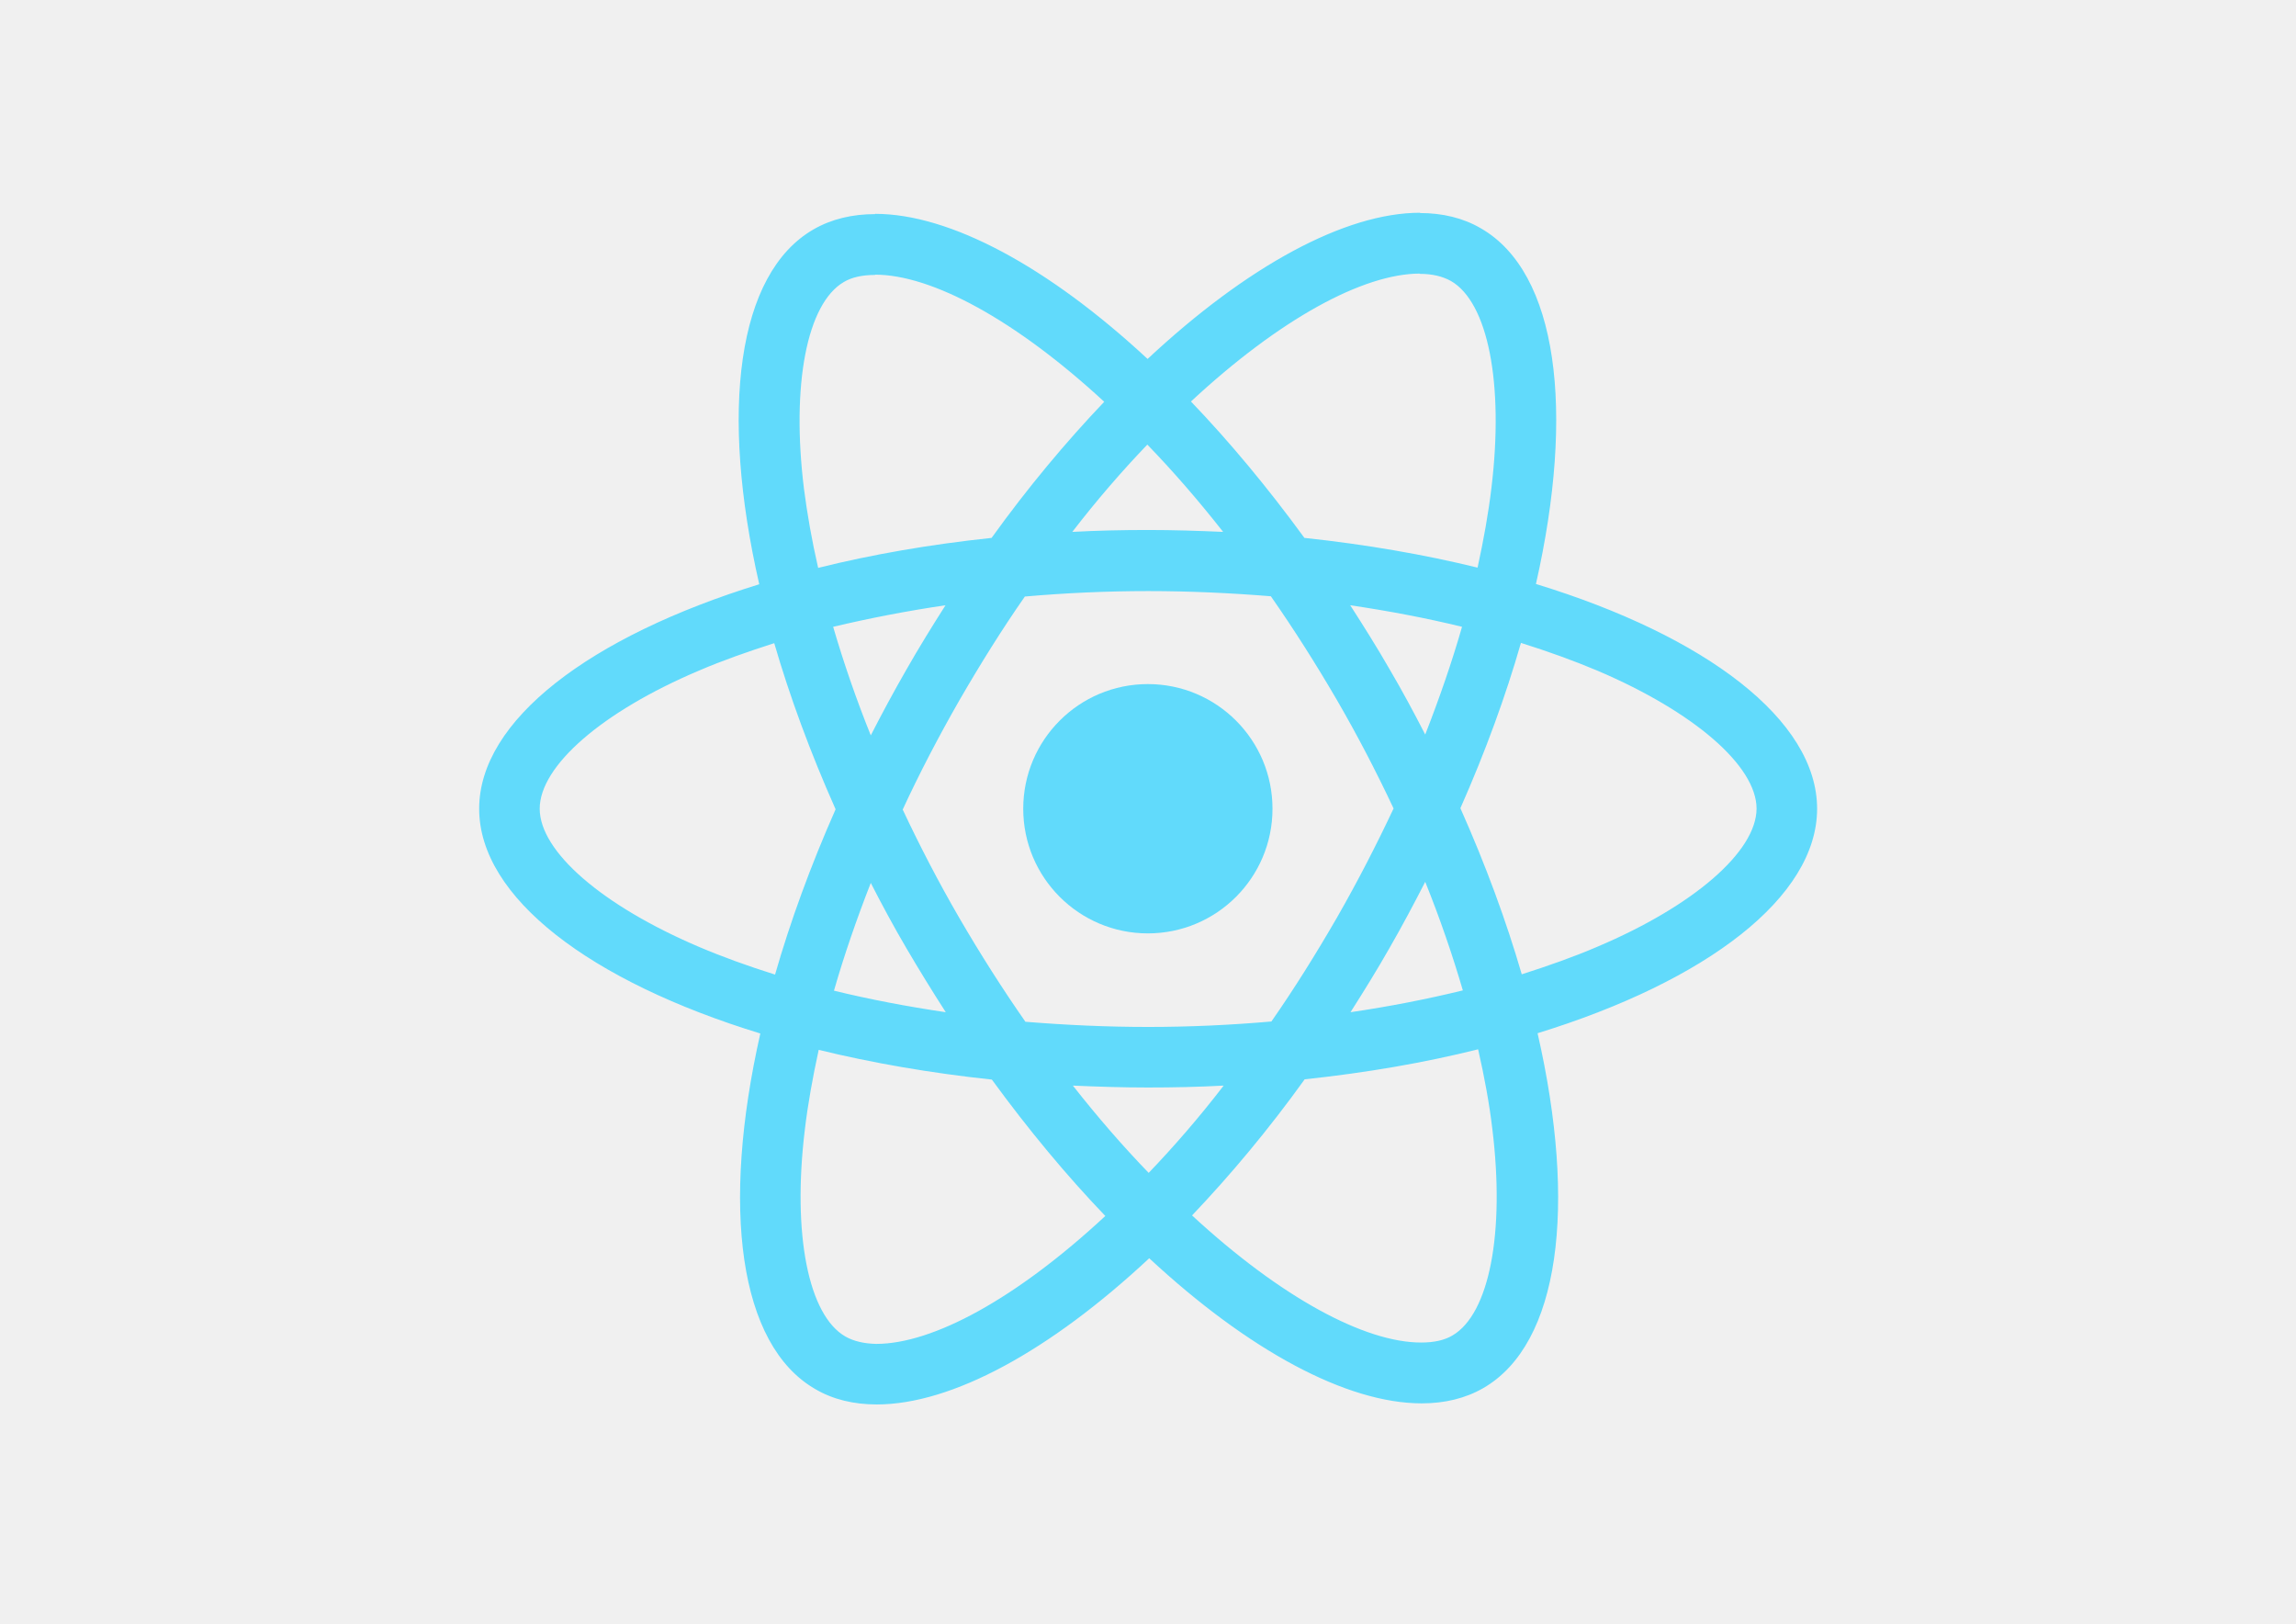
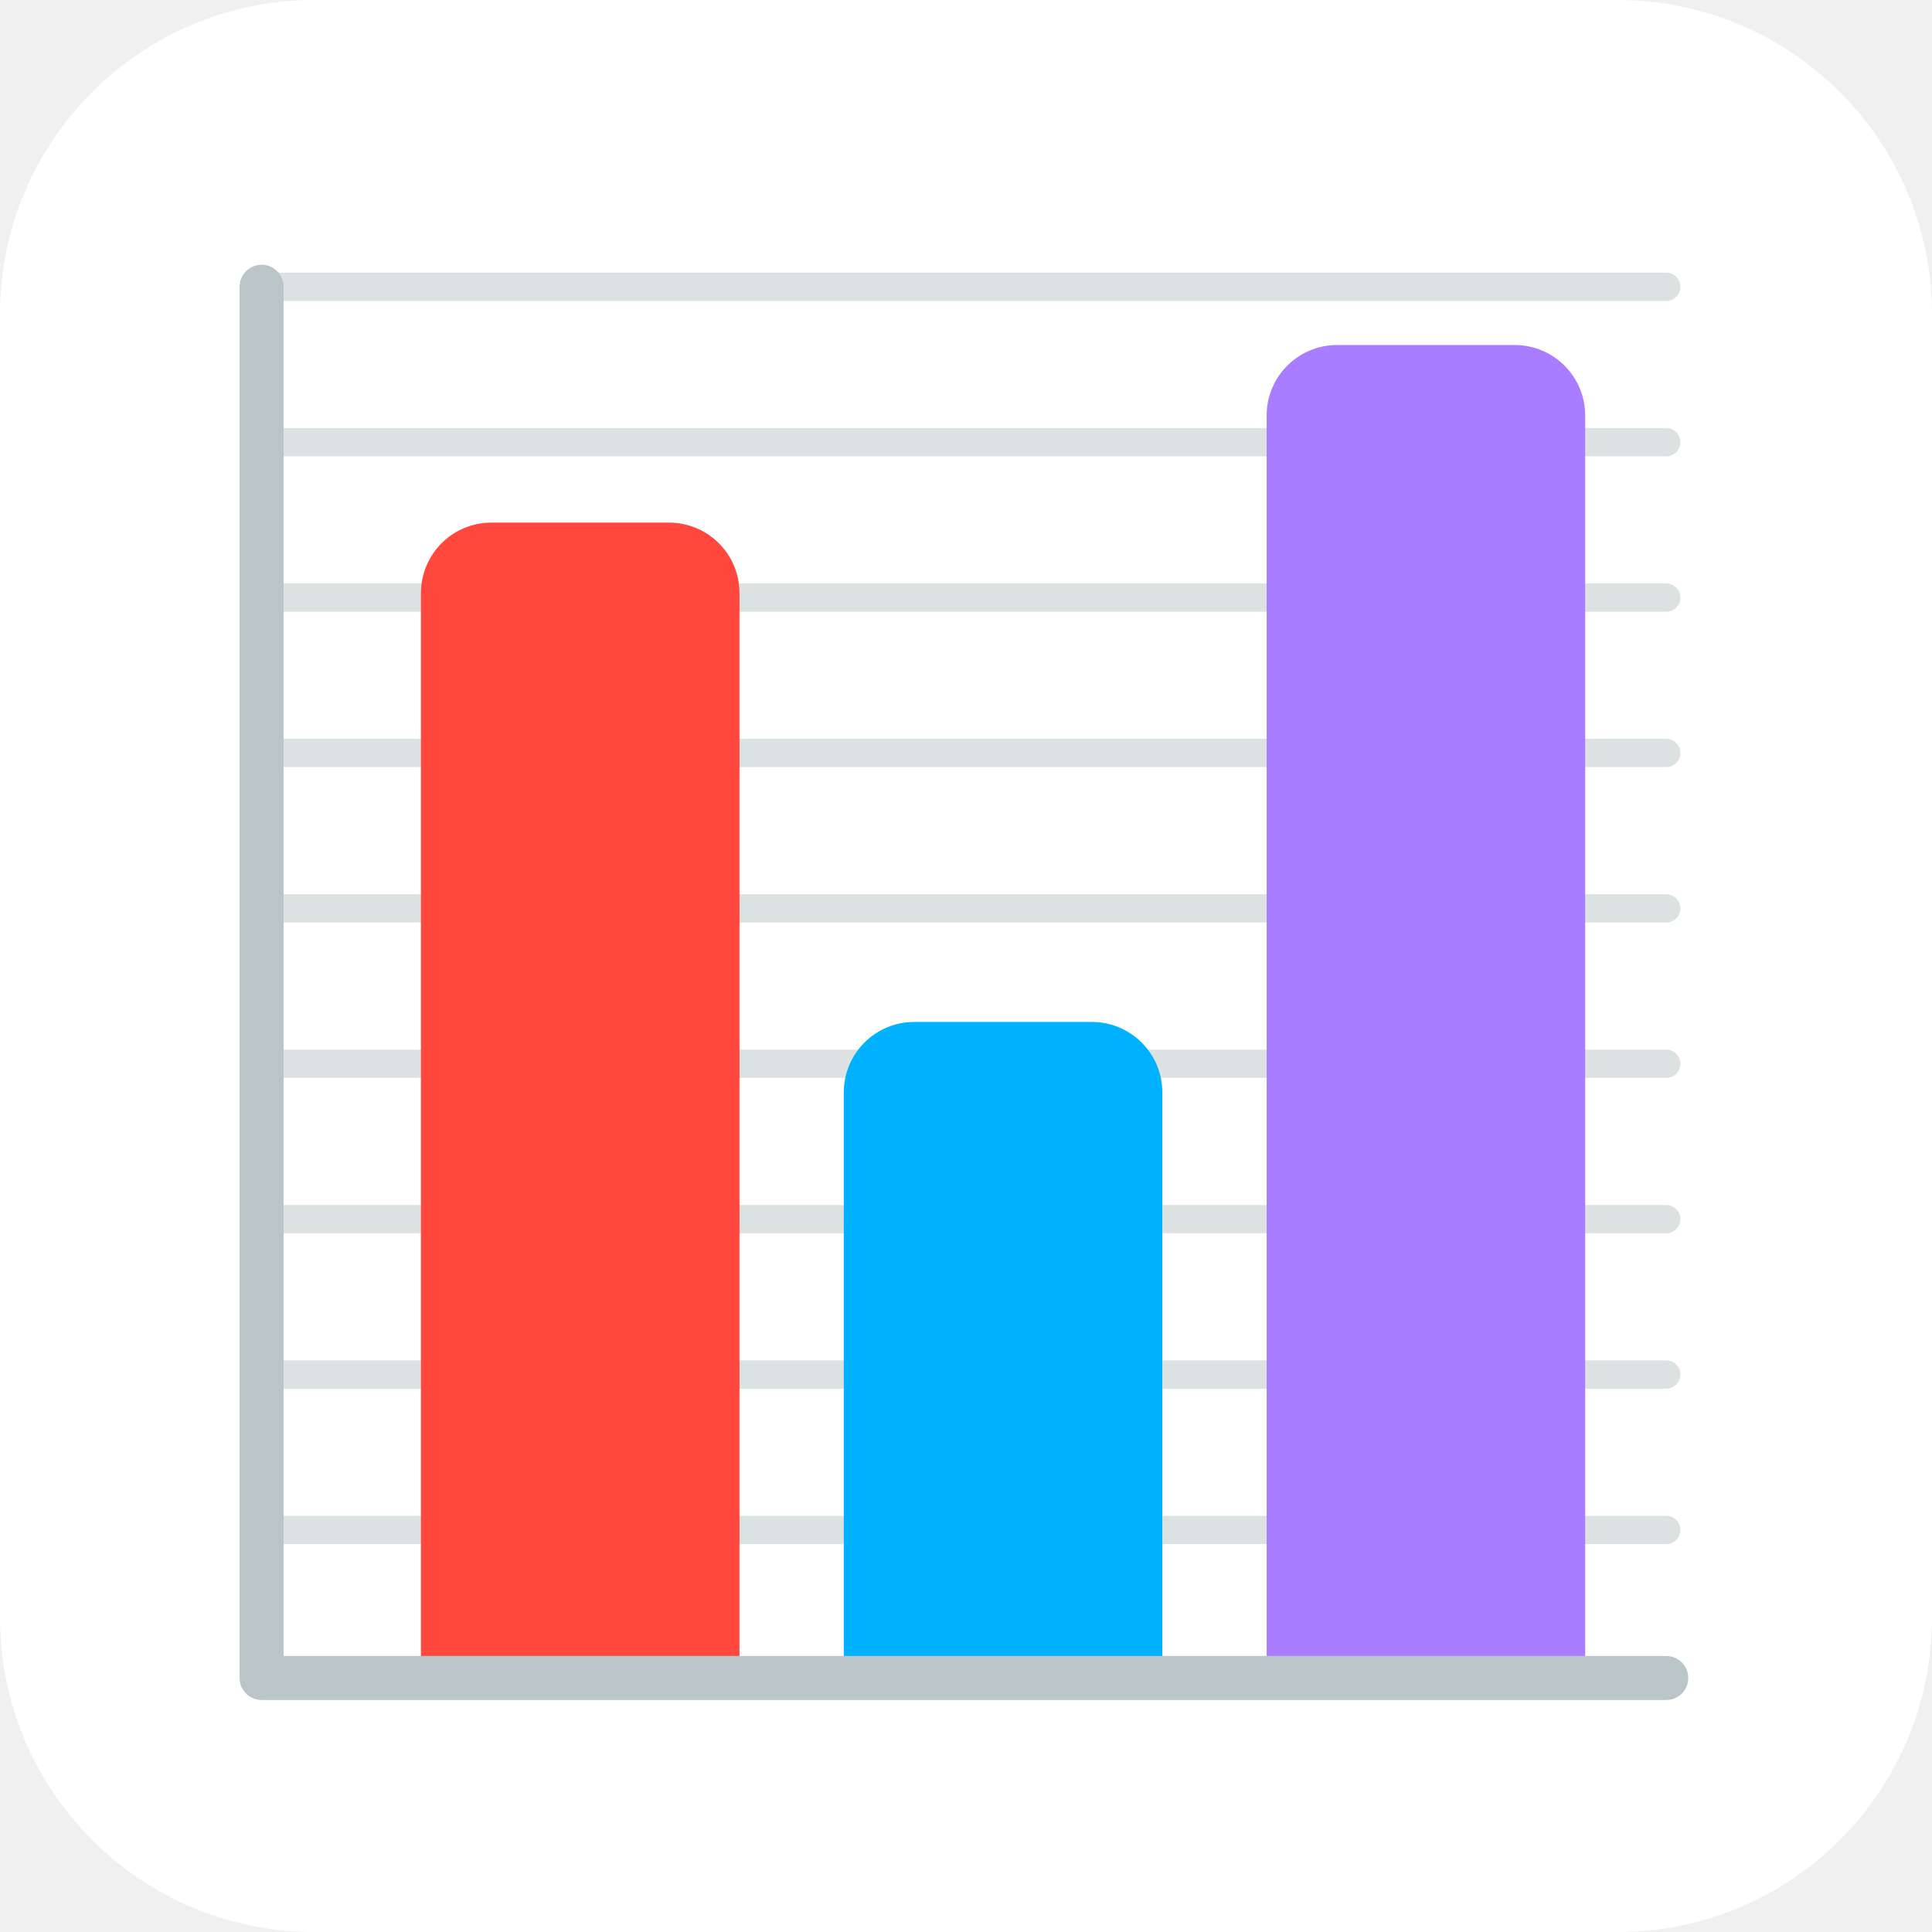
- <svg xmlns="http://www.w3.org/2000/svg" viewBox="0 0 841.9 595.3">
-   <g fill="#61DAFB">
-     <path d="M666.3 296.5c0-32.5-40.7-63.3-103.1-82.4 14.4-63.6 8-114.2-20.2-130.4-6.5-3.8-14.1-5.6-22.4-5.6v22.3c4.6 0 8.3.9 11.4 2.6 13.6 7.8 19.5 37.5 14.9 75.7-1.1 9.4-2.9 19.3-5.1 29.4-19.6-4.8-41-8.5-63.5-10.9-13.5-18.5-27.5-35.3-41.6-50 32.6-30.3 63.2-46.9 84-46.9V78c-27.5 0-63.5 19.6-99.9 53.6-36.4-33.8-72.4-53.2-99.9-53.2v22.3c20.7 0 51.4 16.5 84 46.6-14 14.7-28 31.4-41.3 49.9-22.6 2.4-44 6.1-63.6 11-2.3-10-4-19.7-5.2-29-4.7-38.2 1.1-67.9 14.6-75.8 3-1.8 6.9-2.6 11.5-2.6V78.5c-8.4 0-16 1.8-22.6 5.6-28.1 16.2-34.4 66.7-19.9 130.1-62.2 19.2-102.7 49.9-102.7 82.3 0 32.5 40.7 63.3 103.1 82.4-14.4 63.6-8 114.2 20.2 130.4 6.5 3.8 14.1 5.6 22.5 5.6 27.5 0 63.5-19.6 99.9-53.6 36.4 33.8 72.4 53.2 99.9 53.2 8.4 0 16-1.8 22.6-5.6 28.1-16.2 34.4-66.7 19.9-130.1 62-19.1 102.5-49.9 102.5-82.3zm-130.2-66.7c-3.7 12.9-8.3 26.2-13.5 39.5-4.1-8-8.4-16-13.1-24-4.6-8-9.5-15.8-14.4-23.4 14.2 2.1 27.9 4.7 41 7.9zm-45.8 106.5c-7.8 13.5-15.8 26.3-24.1 38.2-14.9 1.3-30 2-45.2 2-15.1 0-30.2-.7-45-1.9-8.3-11.9-16.4-24.6-24.2-38-7.6-13.1-14.5-26.4-20.8-39.8 6.2-13.4 13.2-26.8 20.7-39.9 7.8-13.5 15.8-26.3 24.1-38.2 14.9-1.3 30-2 45.2-2 15.1 0 30.2.7 45 1.9 8.3 11.9 16.4 24.6 24.2 38 7.6 13.1 14.5 26.4 20.8 39.8-6.3 13.4-13.2 26.8-20.7 39.9zm32.3-13c5.4 13.4 10 26.8 13.8 39.8-13.1 3.2-26.9 5.9-41.2 8 4.9-7.7 9.8-15.6 14.4-23.7 4.6-8 8.9-16.1 13-24.1zM421.2 430c-9.3-9.6-18.6-20.3-27.8-32 9 .4 18.2.7 27.5.7 9.4 0 18.7-.2 27.8-.7-9 11.7-18.3 22.4-27.5 32zm-74.4-58.9c-14.2-2.1-27.9-4.7-41-7.9 3.7-12.9 8.3-26.2 13.5-39.5 4.1 8 8.4 16 13.1 24 4.7 8 9.5 15.8 14.4 23.4zM420.7 163c9.3 9.6 18.6 20.3 27.8 32-9-.4-18.2-.7-27.5-.7-9.4 0-18.7.2-27.8.7 9-11.7 18.3-22.4 27.5-32zm-74 58.9c-4.9 7.7-9.8 15.6-14.4 23.7-4.6 8-8.9 16-13 24-5.4-13.4-10-26.8-13.8-39.8 13.1-3.1 26.9-5.8 41.2-7.9zm-90.5 125.2c-35.4-15.1-58.3-34.9-58.3-50.6 0-15.7 22.9-35.6 58.3-50.6 8.6-3.7 18-7 27.7-10.1 5.7 19.6 13.2 40 22.5 60.9-9.2 20.8-16.6 41.1-22.2 60.6-9.9-3.1-19.3-6.5-28-10.2zM310 490c-13.6-7.8-19.5-37.5-14.9-75.7 1.1-9.4 2.9-19.3 5.1-29.4 19.6 4.8 41 8.5 63.5 10.9 13.5 18.5 27.5 35.3 41.6 50-32.6 30.3-63.2 46.9-84 46.9-4.5-.1-8.3-1-11.3-2.7zm237.2-76.2c4.7 38.2-1.1 67.9-14.6 75.8-3 1.8-6.9 2.6-11.5 2.6-20.7 0-51.4-16.5-84-46.6 14-14.7 28-31.4 41.3-49.9 22.6-2.4 44-6.1 63.6-11 2.3 10.1 4.1 19.8 5.2 29.1zm38.5-66.7c-8.6 3.7-18 7-27.7 10.1-5.7-19.6-13.2-40-22.5-60.9 9.2-20.8 16.6-41.1 22.2-60.6 9.9 3.1 19.3 6.5 28.1 10.2 35.4 15.1 58.3 34.9 58.3 50.6-.1 15.7-23 35.6-58.4 50.6zM320.8 78.4z" />
-     <circle cx="420.9" cy="296.5" r="45.7" />
-     <path d="M520.5 78.1z" />
+ <svg xmlns="http://www.w3.org/2000/svg" viewBox="-51.2 -51.2 614.40 614.40" aria-hidden="true" role="img" class="iconify iconify--fxemoji" preserveAspectRatio="xMidYMid meet" fill="#000000">
+   <g id="SVGRepo_bgCarrier" stroke-width="0">
+     <rect x="-51.2" y="-51.2" width="614.40" height="614.40" rx="100" fill="#ffffff" strokewidth="0" />
+   </g>
+   <g id="SVGRepo_tracerCarrier" stroke-linecap="round" stroke-linejoin="round" />
+   <g id="SVGRepo_iconCarrier">
+     <path fill="#DCE2E2" d="M478.685 44.5H32a4.5 4.5 0 0 1 0-9h446.685a4.5 4.5 0 0 1 0 9zm4.5 44.918a4.5 4.5 0 0 0-4.5-4.5H32a4.5 4.5 0 0 0 0 9h446.685a4.5 4.5 0 0 0 4.5-4.5zm0 49.418a4.5 4.5 0 0 0-4.5-4.5H32a4.5 4.5 0 0 0 0 9h446.685a4.5 4.5 0 0 0 4.5-4.5zm0 49.418a4.5 4.5 0 0 0-4.5-4.5H32a4.5 4.5 0 0 0 0 9h446.685a4.5 4.5 0 0 0 4.5-4.5zm0 49.418a4.5 4.5 0 0 0-4.5-4.5H32a4.5 4.5 0 0 0 0 9h446.685a4.5 4.5 0 0 0 4.5-4.5zm0 49.418a4.5 4.5 0 0 0-4.5-4.5H32a4.5 4.5 0 0 0 0 9h446.685a4.5 4.5 0 0 0 4.5-4.5zm0 49.418a4.5 4.5 0 0 0-4.5-4.5H32a4.5 4.5 0 0 0 0 9h446.685a4.5 4.5 0 0 0 4.5-4.5zm0 49.418a4.5 4.5 0 0 0-4.5-4.5H32a4.5 4.5 0 0 0 0 9h446.685a4.5 4.5 0 0 0 4.5-4.5zm0 49.418a4.5 4.5 0 0 0-4.5-4.5H32a4.5 4.5 0 0 0 0 9h446.685a4.5 4.5 0 0 0 4.5-4.5z">
+         </path>
+     <path fill="#FF473E" d="M183.96 483.418H82.669V137.39c0-12.364 10.023-22.387 22.387-22.387h56.517c12.364 0 22.387 10.023 22.387 22.387v346.028z">
+         </path>
+     <path fill="#00B1FF" d="M318.431 483.418H217.14V296.187c0-12.364 10.023-22.387 22.387-22.387h56.517c12.364 0 22.387 10.023 22.387 22.387v187.231z">
+         </path>
+     <path fill="#A97DFF" d="M452.902 483.418h-101.29V80.91c0-12.364 10.023-22.387 22.387-22.387h56.517c12.364 0 22.387 10.023 22.387 22.387v402.508z">
+         </path>
+     <path fill="#B9C5C6" d="M478.685 489.418H32a7 7 0 0 1-7-7V40a7 7 0 1 1 14 0v435.418h439.685a7 7 0 1 1 0 14z">
+         </path>
  </g>
</svg>
